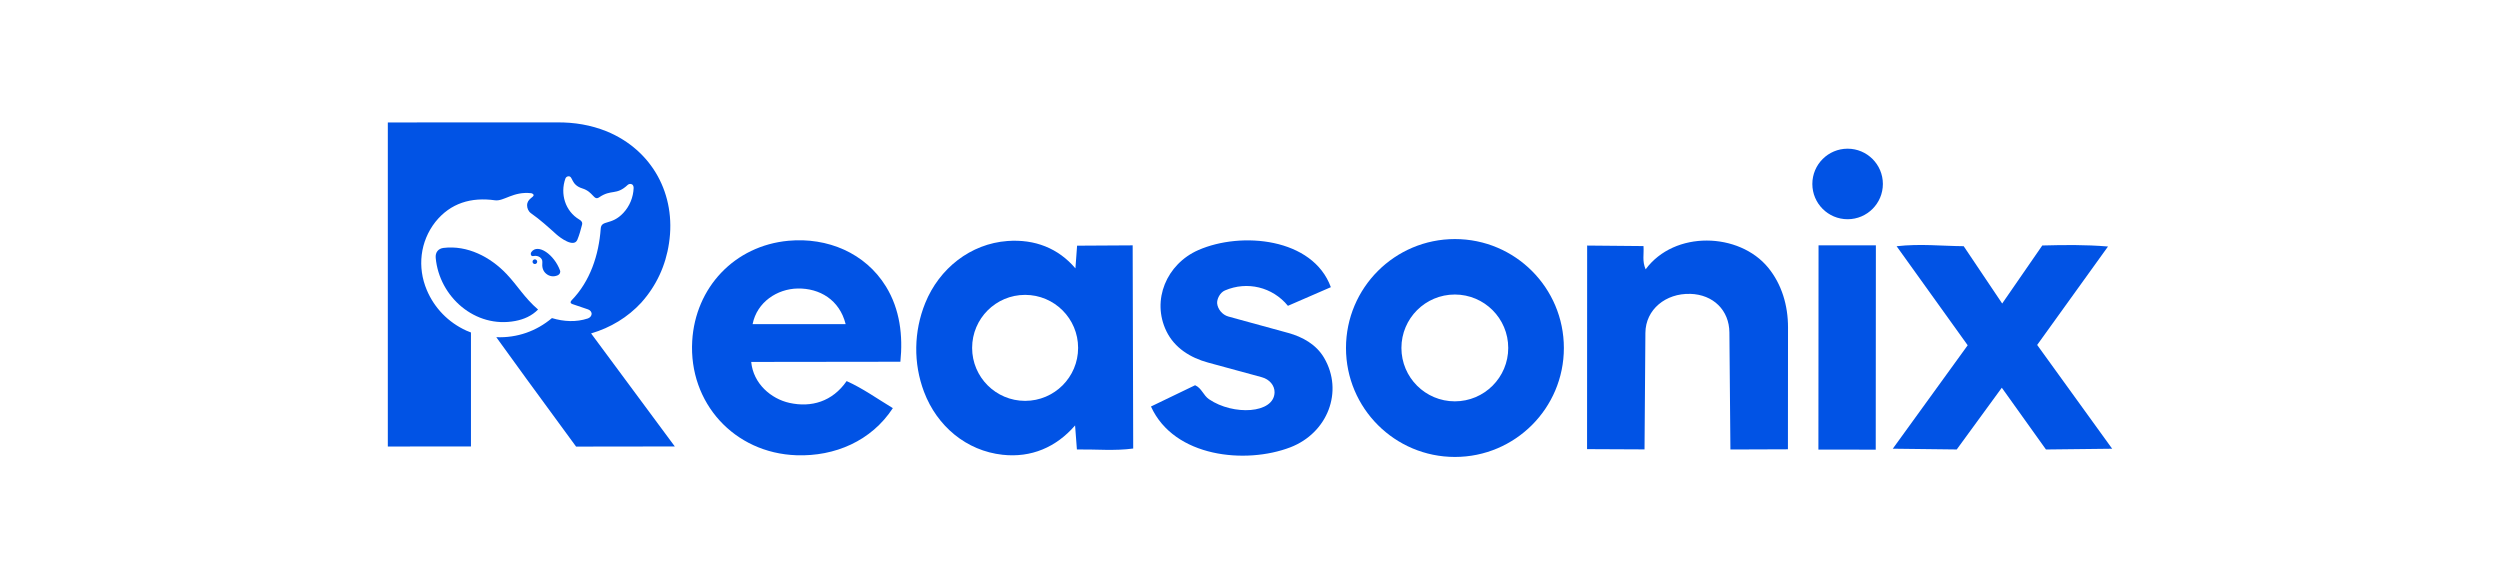
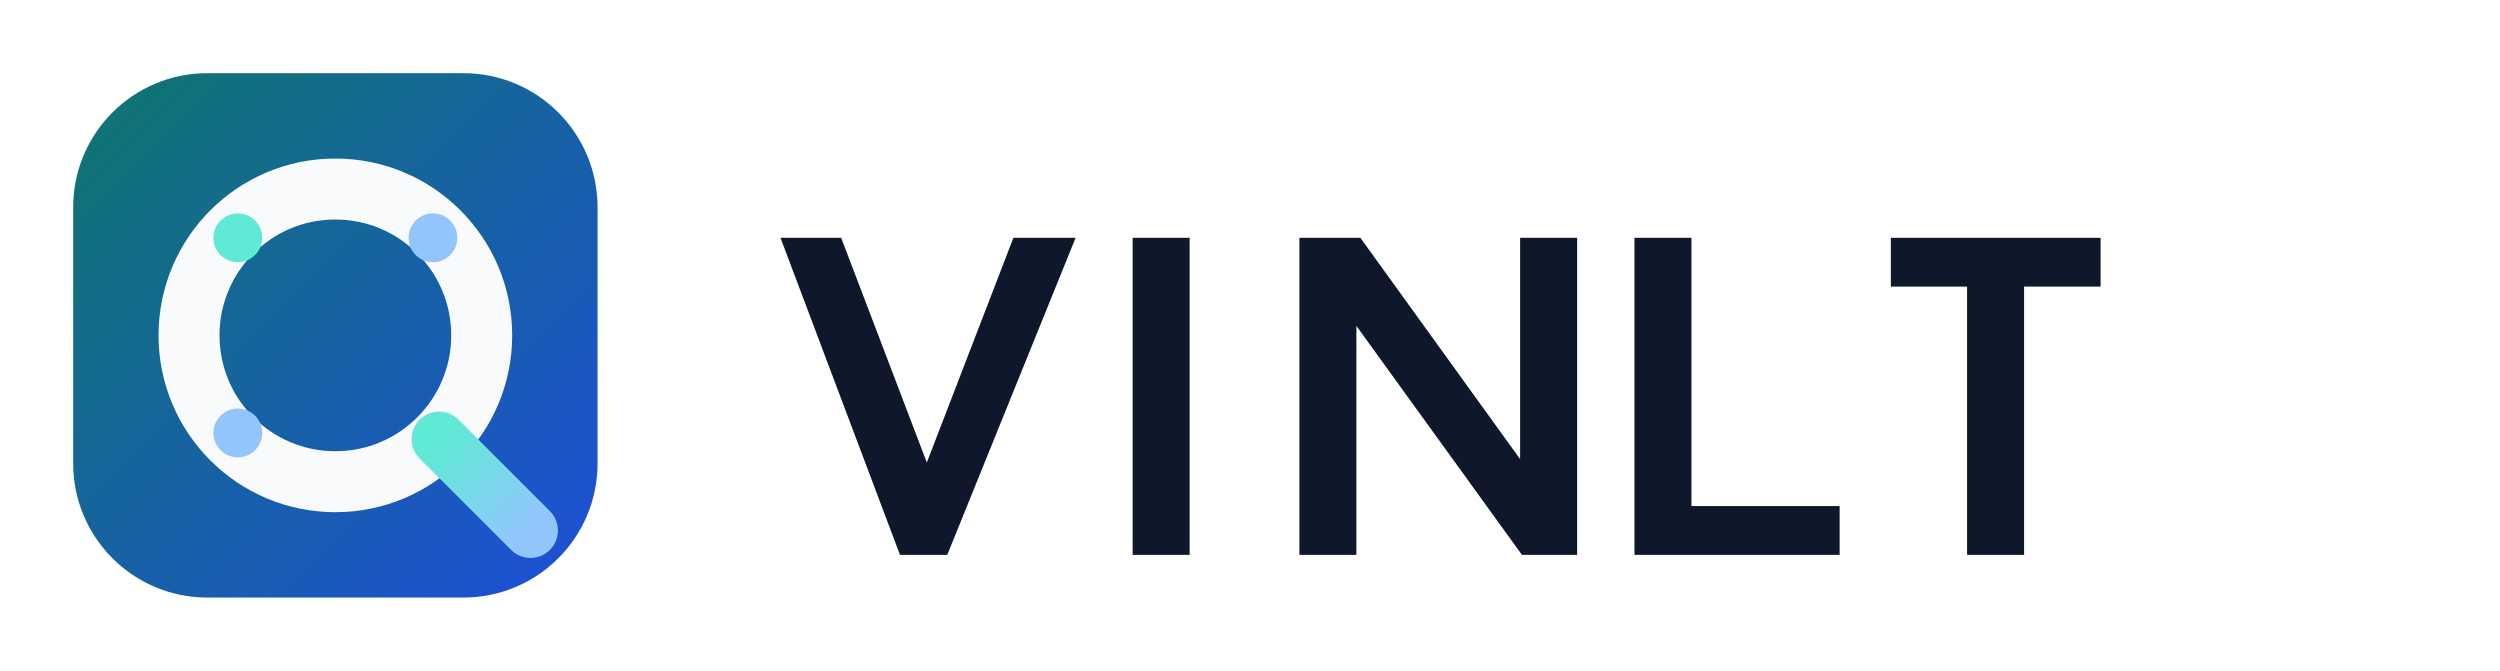
- <svg xmlns="http://www.w3.org/2000/svg" id="_图层_1" data-name="图层 1" viewBox="0 0 1692.66 392.25">
+ <svg xmlns="http://www.w3.org/2000/svg" viewBox="0 0 820 220" role="img" aria-label="Quantara">
  <defs>
-     <style>
-       .cls-1 {
-         fill: #0153e5;
-       }
-     </style>
+     <linearGradient id="qw-bg" x1="0%" y1="0%" x2="100%" y2="100%">
+       <stop offset="0%" stop-color="#0f766e" />
+       <stop offset="100%" stop-color="#1d4ed8" />
+     </linearGradient>
+     <linearGradient id="qw-accent" x1="0%" y1="0%" x2="100%" y2="100%">
+       <stop offset="0%" stop-color="#5eead4" />
+       <stop offset="100%" stop-color="#93c5fd" />
+     </linearGradient>
  </defs>
-   <path class="cls-1" d="M767.26,303.68c-12.37,1.71-24.96.46-38.13.63l-1.23-16.27c-12.87,14.9-29.84,21.97-49.07,19.87-24.58-2.69-44.41-19.38-53.2-42.6-7.32-19.32-6.99-40.86.81-60.12,9.5-23.46,30.72-40.21,55.73-42.02,18.41-1.33,34.33,4.84,45.96,18.54l1.13-15.37,37.63-.22.36,137.56ZM729.95,235.53c0-19.82-16.06-35.88-35.88-35.88s-35.88,16.06-35.88,35.88,16.06,35.88,35.88,35.88,35.88-16.06,35.88-35.88Z" />
-   <path class="cls-1" d="M573.23,258.02c11.08,4.99,20.6,11.87,31.28,18.31-14.54,22.26-39.3,32.78-65.14,31.91-42.29-1.42-73.12-35.5-70.7-77.31,2.1-36.29,28.66-64.56,65.17-67.92,26.31-2.42,52.01,8.19,66.02,30.99,9.52,15.5,11.55,33.39,9.76,50.92l-101,.13c1.4,14.77,13.51,25.01,25.92,27.74,14.72,3.24,29.02-.82,38.69-14.77ZM572.56,219.47c-4.12-16.52-17.68-24.4-32.5-24.13-13.74.25-27.5,9.07-30.5,24.11l63,.02Z" />
-   <path class="cls-1" d="M1058.84,235.62c0,40.74-33.02,73.76-73.76,73.76s-73.76-33.02-73.76-73.76,33.02-73.76,73.76-73.76,73.76,33.02,73.76,73.76ZM1021.17,235.57c0-19.97-16.19-36.16-36.16-36.16s-36.16,16.19-36.16,36.16,16.19,36.16,36.16,36.16,36.16-16.19,36.16-36.16Z" />
-   <path class="cls-1" d="M1144.36,198.98c-16.4-.48-30.2,10.42-30.32,26.41l-.59,78.88-38.91-.18.06-137.83,38.15.35c.41,5.66-1.03,9.97,1.45,15.75,19.54-26.51,63.34-25.07,82.95-1.16,9.2,11.23,13.46,25.62,13.45,40.38l-.06,82.62-38.94.14-.69-79.28c-.13-14.92-10.82-25.64-26.54-26.1Z" />
-   <path class="cls-1" d="M1430.09,303.82l-44.84.51-29.9-41.82-30.52,41.81-43.29-.52,50.71-70.03-48.12-67.06c16.29-1.81,30.31-.14,45.42-.02l26.06,38.81,27.14-39.29c14.85-.38,28.79-.61,44.5.69l-47.96,66.65,50.79,70.28Z" />
-   <path class="cls-1" d="M873.65,302.86c-30.01,11.52-78.69,6.96-94.37-27.63l29.88-14.4c4.49,1.96,5.5,6.8,9.44,9.49,16.43,11.17,43.99,9.75,44.36-4.61.12-4.72-3.46-8.89-8.58-10.29l-36.51-9.95c-11.77-3.21-22.59-9.81-28.13-21.2-10.25-21.06.12-45.53,21.63-54.96,29.01-12.72,77.53-8.27,89.7,25.13l-29.06,12.62c-10.47-12.8-27.66-16.84-42.64-10.42-3.51,1.5-5.54,6.03-5.28,8.81.35,3.7,3.39,7.71,7.59,8.86l40.46,11.09c9.77,2.68,19.02,7.82,24.29,16.77,13.52,22.96,2.31,51.05-22.78,60.69Z" />
-   <rect class="cls-1" x="1181.54" y="215.87" width="138.32" height="38.82" transform="translate(1014.48 1485.8) rotate(-89.96)" />
-   <circle class="cls-1" cx="1250.95" cy="124.55" r="23.88" />
-   <g>
-     <path class="cls-1" d="M369.75,185.3c2.09,1.76,4.98,2.41,7.95,1.06,1.18-.54,1.96-1.91,1.47-3.25-3.92-10.71-14.97-18.54-19.38-12.48-.54.74-.52,1.7-.11,2.29.32.47.97.57,1.82.4,2.68-.56,6.02,1.31,5.7,4.3-.33,3.12.3,5.79,2.56,7.69Z" />
-     <path class="cls-1" d="M434.28,204.78c10.12-11.32,16.46-25.01,18.67-40.07,5.04-32.93-11.31-63.01-42.11-75.75-10.83-4.35-21.95-6.2-33.76-6.09l-114.5.03v219.42s56.29-.04,56.29-.04v-77.17c-1.86-.69-3.15-1.27-3.15-1.27-12.24-5.59-21.6-15.29-26.74-27.44-6.56-15.51-4.54-32.9,5.78-46.12,10.28-12.84,24.31-16.92,40.41-14.67,5.95.83,12.3-6.15,24.4-4.81.81.09,1.63.7,1.71,1.18.28,1.65-4.4,2.54-4.4,7.05,0,1.9.85,4.1,2.65,5.36,6.17,4.33,11.51,9.19,17.1,14.22,2.72,2.44,11.93,9.31,14.27,3.72,1.37-3.26,2.27-6.68,3.18-10.15.45-1.72-.5-2.74-1.89-3.56-9.5-5.63-13.08-17.35-9.37-27.74.36-1,1.29-1.49,2.08-1.52,3.19-.14,1.49,5.78,9.38,8.21,7.49,2.31,7.71,8.53,11.35,6.05,8.48-5.78,11.54-1.05,19.41-8.46.81-.76,2.2-.82,3.04-.23.52.36.97,1.29.93,2.38-.23,6.26-2.67,12.24-6.95,16.84-8.09,8.69-14.89,4.53-15.33,10.62-1.29,17.86-7.13,35.69-19.81,48.66-.41.42-.65,1.01-.58,1.41.07.42.57.83,1.12,1.01l10.68,3.63c1.51.51,2.6,1.87,2.41,3.31-.17,1.26-1.17,2.37-2.61,2.85-7.84,2.59-16.26,2.14-24.24-.27-10.56,8.89-23.54,13.48-37.68,12.93l20.53,28.34,33.49,45.73,66.85-.09-56.68-76.53c13.19-3.89,24.78-10.87,34.07-20.94Z" />
-     <circle class="cls-1" cx="362.14" cy="177.19" r="1.58" />
-     <path class="cls-1" d="M300.31,167.85c-3.53.43-5.65,2.96-5.31,6.74,2.39,26.35,26.7,47.92,53.94,42.72,5.8-1.11,11.08-3.41,15.36-7.74-9.27-7.98-13.79-16.12-21.41-24.13-10.91-11.47-26.43-19.54-42.58-17.59Z" />
-   </g>
+   <rect x="24" y="24" width="172" height="172" rx="44" fill="url(#qw-bg)" />
+   <circle cx="110" cy="110" r="48" fill="none" stroke="#f8fafc" stroke-width="20" />
+   <path d="M144 144l30 30" fill="none" stroke="url(#qw-accent)" stroke-width="18" stroke-linecap="round" />
+   <circle cx="78" cy="78" r="8" fill="#5eead4" />
+   <circle cx="142" cy="78" r="8" fill="#93c5fd" />
+   <circle cx="78" cy="142" r="8" fill="#93c5fd" />
+   <path d="M256 78h19.9l28.1 73.7L332.4 78h20.4l-42.1 104h-15.5L256 78Zm115.5 0h18.7v104h-18.7V78Zm54.1 0h20.6l52.4 72.6V78h18.7v104h-18.1l-54.3-75.1V182h-18.7V78Zm110.5 0h18.7v88h48.6v16h-67.3V78Zm82.6 0H689v16h-25.1v88h-18.7V94h-25V78Z" fill="#0f172a" />
</svg>
